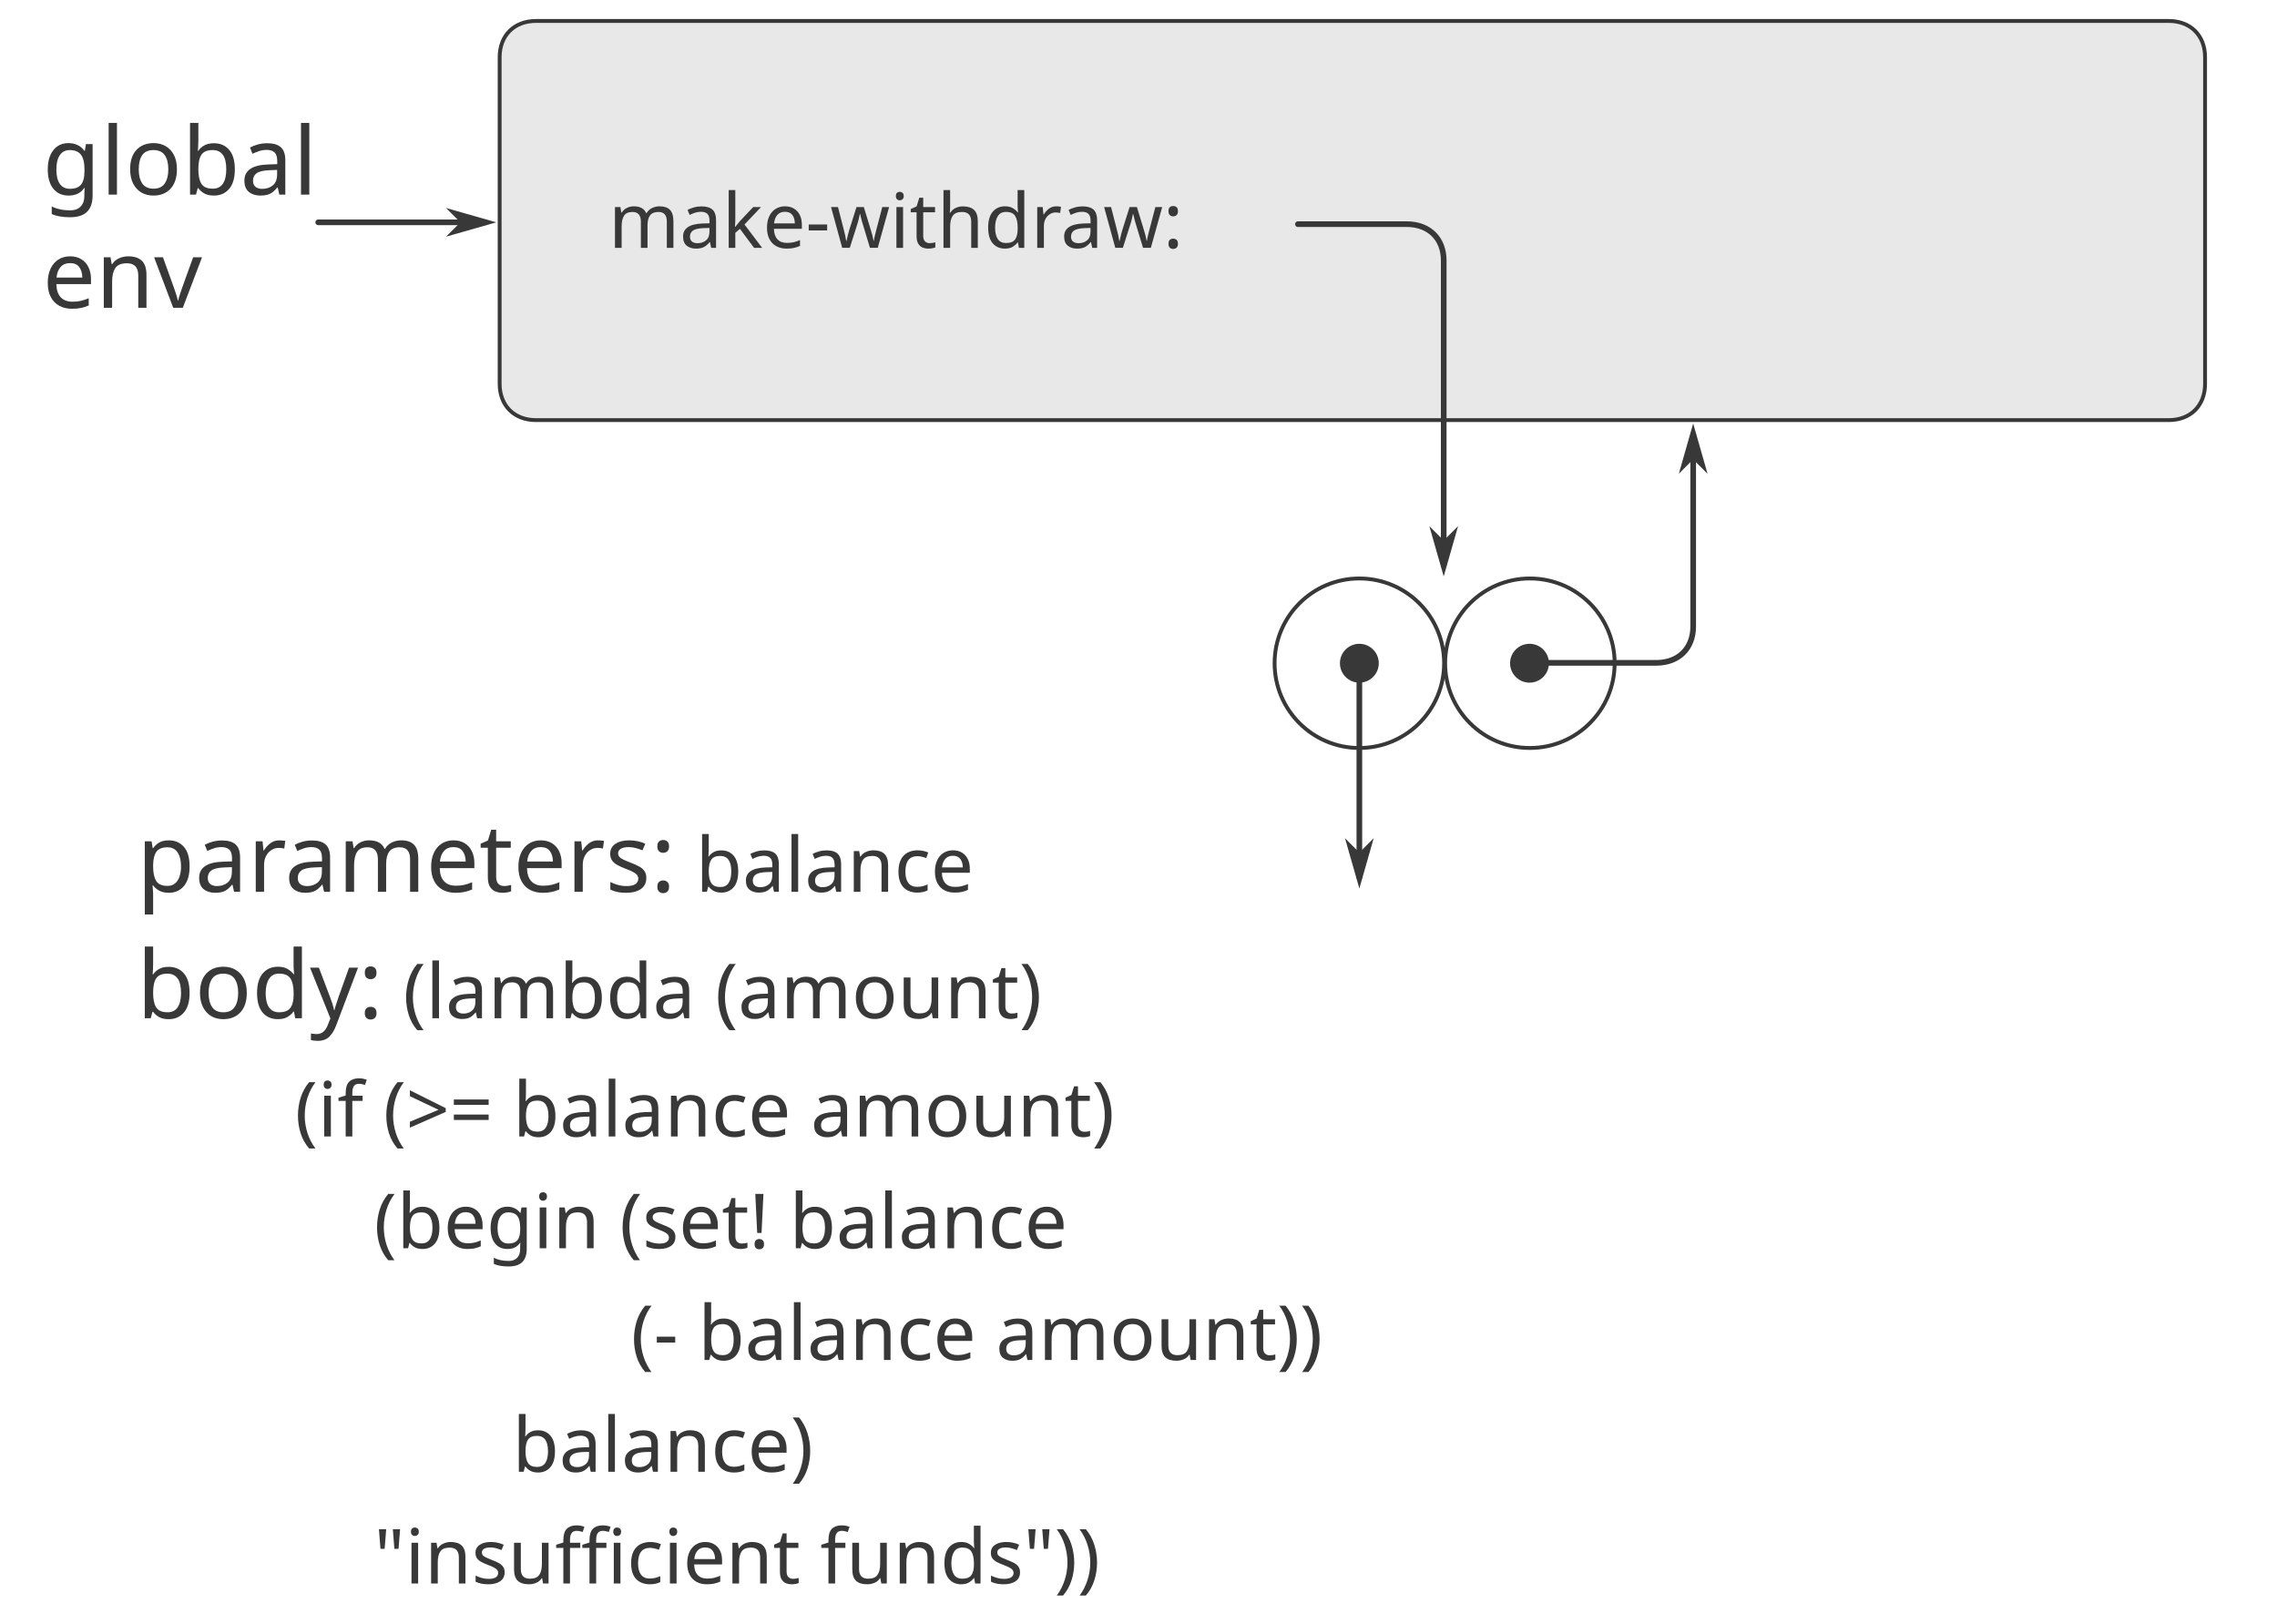
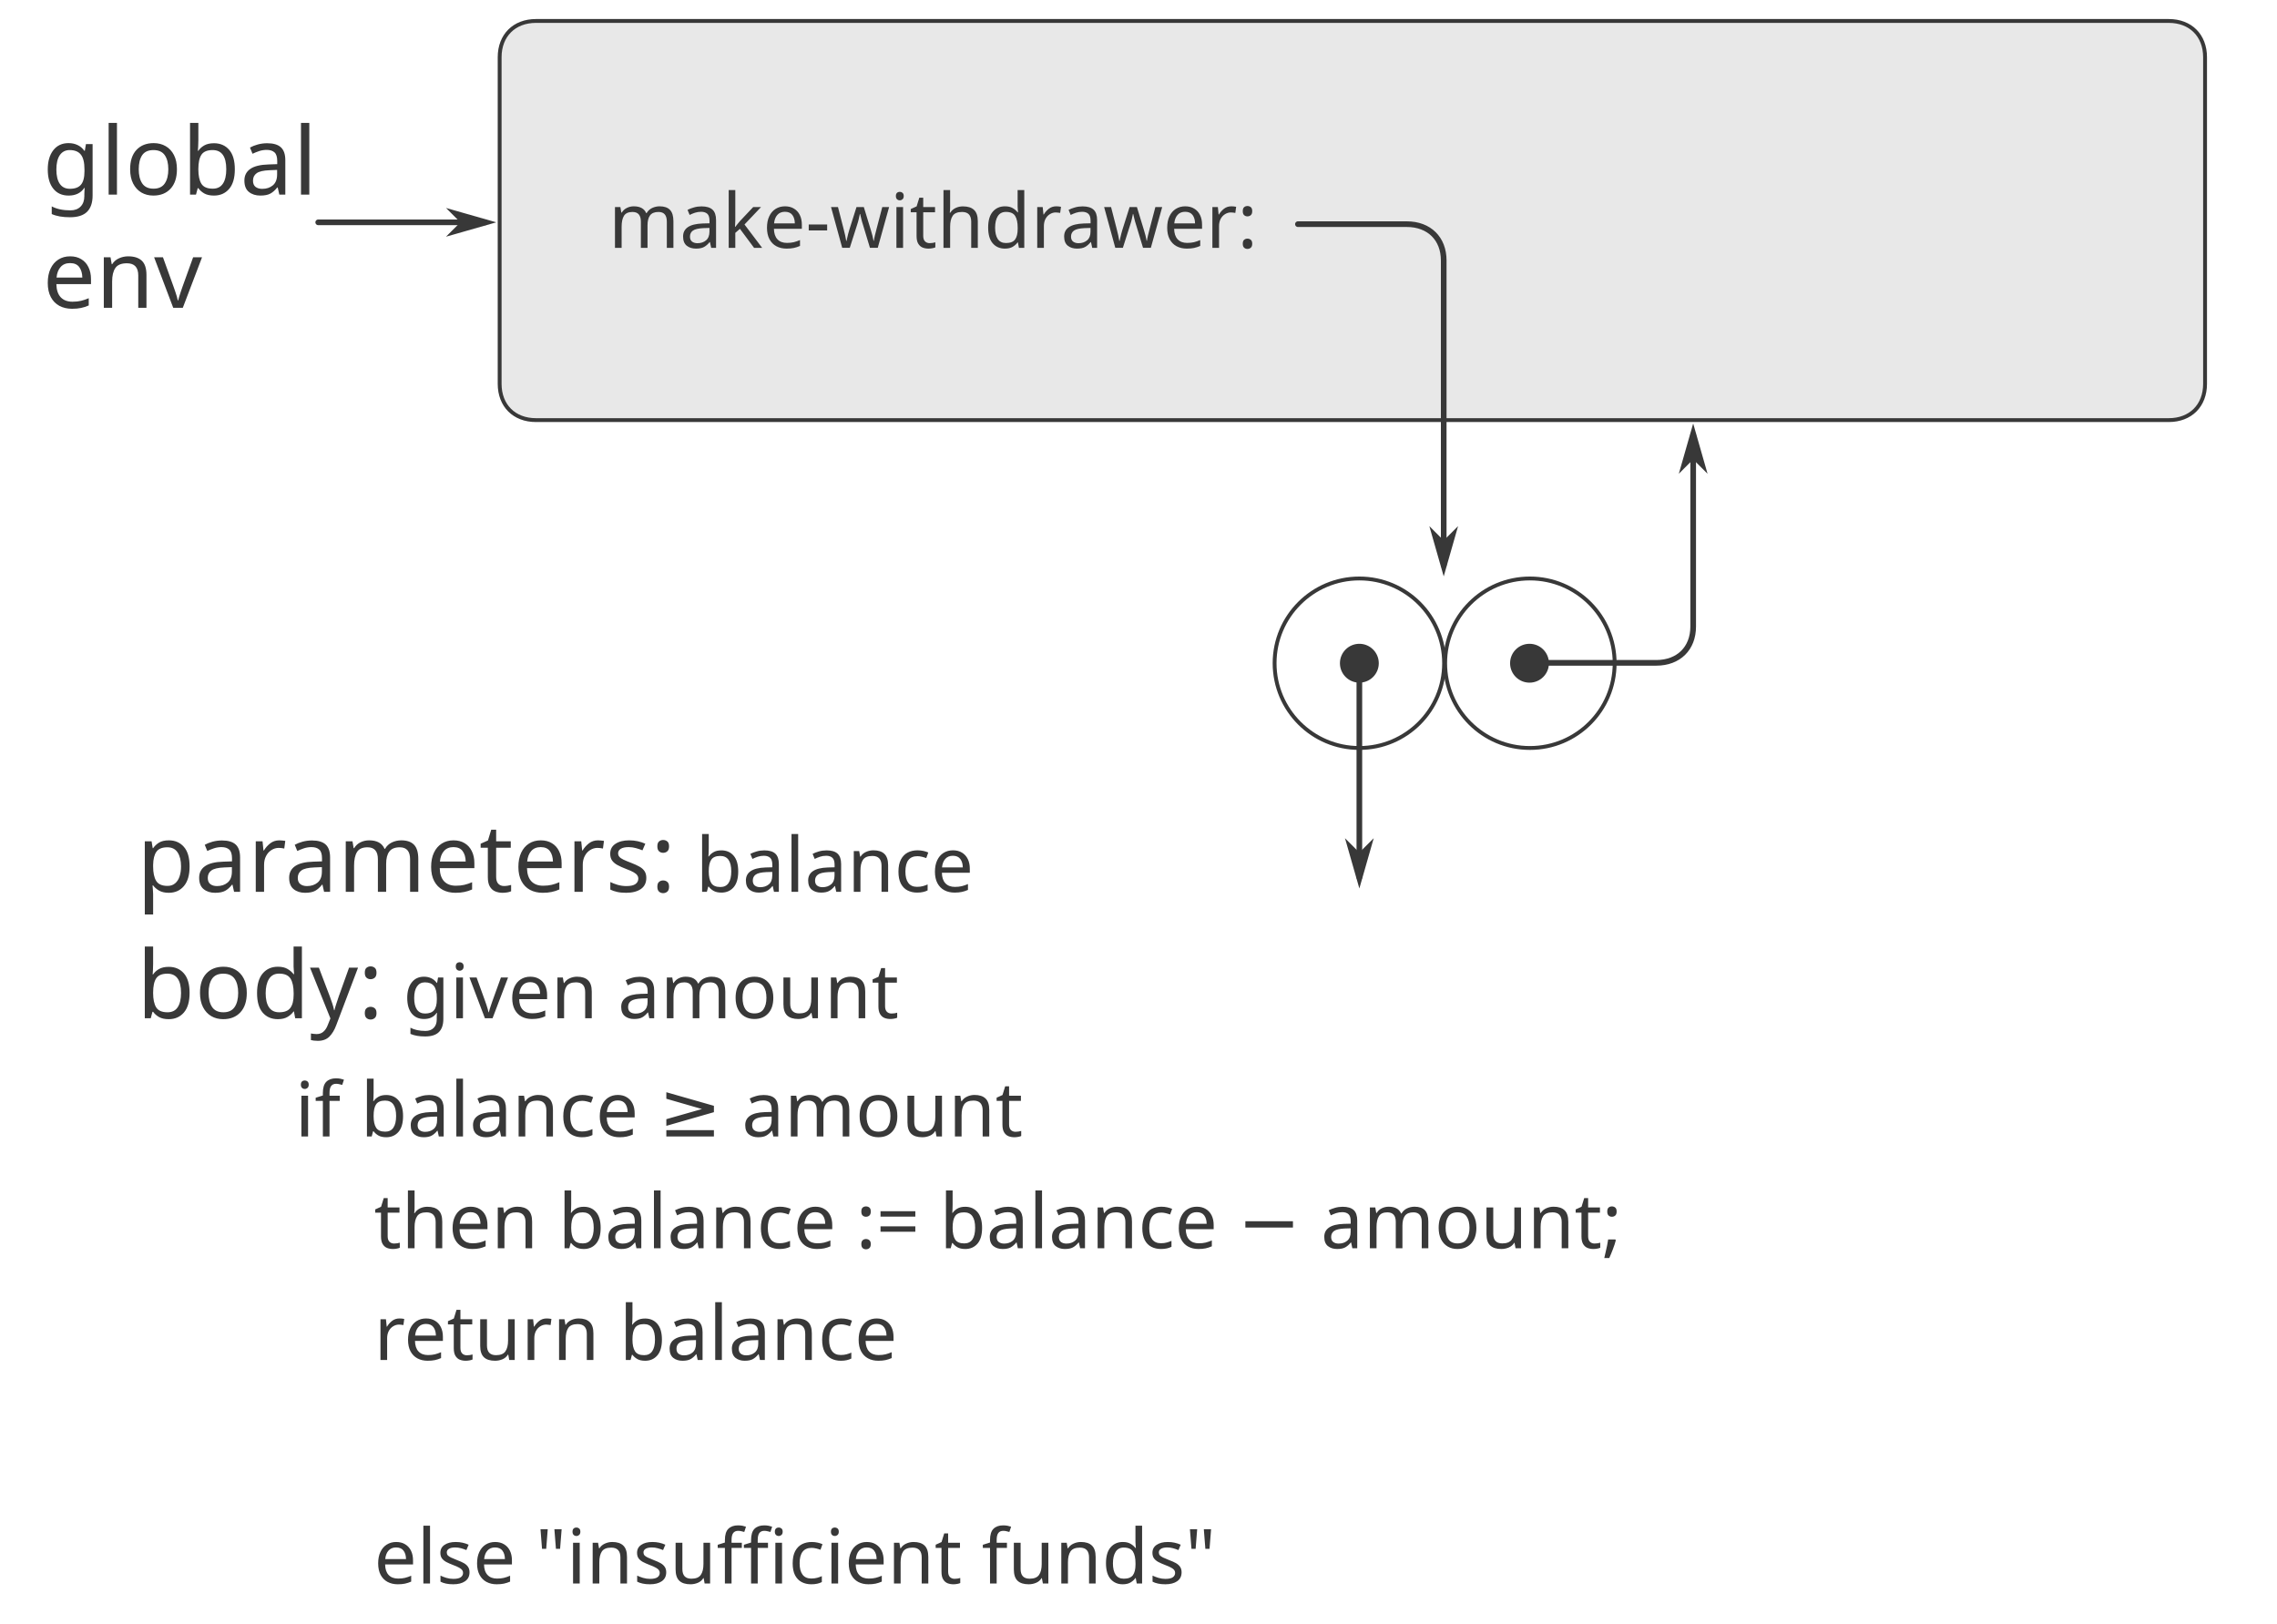
<svg xmlns="http://www.w3.org/2000/svg" preserveAspectRatio="xMinYMin meet" viewBox="0 0 599 427" id="svg7118" style="display:inline" version="1.1">
  <defs id="defs7120">
    <marker refX="0" refY="0" orient="auto" id="Arrow1Mend-6" style="overflow:visible">
      <path d="M 0,0 5,-5 -12.5,0 5,5 0,0 z" transform="matrix(-0.4,0,0,-0.4,-4,0)" id="path3809-6-2" style="fill:#383838;fill-rule:evenodd;stroke:#383838;stroke-width:1pt;marker-start:none" />
    </marker>
    <marker refX="0" refY="0" orient="auto" id="marker7661" style="overflow:visible">
      <path d="M 0,0 5,-5 -12.5,0 5,5 0,0 z" transform="matrix(-0.4,0,0,-0.4,-4,0)" id="path7663" style="fill:#383838;fill-rule:evenodd;stroke:#383838;stroke-width:1pt;marker-start:none" />
    </marker>
    <marker refX="0" refY="0" orient="auto" id="Arrow1Mend" style="overflow:visible">
      <path d="M 0,0 5,-5 -12.5,0 5,5 0,0 z" transform="matrix(-0.4,0,0,-0.4,-4,0)" id="path3809" style="fill:#383838;fill-rule:evenodd;stroke:#383838;stroke-width:1pt;marker-start:none" />
    </marker>
    <marker refX="0" refY="0" orient="auto" id="marker7667" style="overflow:visible">
      <path d="M 0,0 5,-5 -12.5,0 5,5 0,0 z" transform="matrix(-0.4,0,0,-0.4,-4,0)" id="path7669" style="fill:#383838;fill-rule:evenodd;stroke:#383838;stroke-width:1pt;marker-start:none" />
    </marker>
  </defs>
  <g transform="translate(-55.4363,-59.09375)" id="layer4" style="display:inline">
    <path d="m 196.422,64.607 429.546,0 c 5.727,0 9.545,3.818 9.545,9.545 l 0,85.909 c 0,5.727 -3.818,9.545 -9.545,9.545 l -429.546,0 c -5.727,0 -9.545,-3.818 -9.545,-9.545 l 0,-85.909 c 0,-5.727 3.818,-9.545 9.545,-9.545 z" id="rect5327" style="fill:#e8e8e8;fill-opacity:1;stroke:#383838;stroke-width:1.015;stroke-linecap:round;stroke-linejoin:round;stroke-miterlimit:4;stroke-opacity:1;stroke-dasharray:none;stroke-dashoffset:0" />
    <path d="m 462.672,233.459 28.466,0 c 5.898,0 9.716,-3.818 9.716,-9.545 l 0,-50.489" id="path3795" style="fill:none;stroke:#383838;stroke-width:1.488;stroke-linecap:round;stroke-linejoin:round;stroke-miterlimit:4;stroke-opacity:1;stroke-dasharray:none;marker-end:url(#Arrow1Mend)" />
    <path d="m 396.876,118.062 28.636,0 c 5.898,0 9.716,3.818 9.716,9.545 l 0,80.182" id="path3795-5" style="fill:none;stroke:#383838;stroke-width:1.488;stroke-linecap:round;stroke-linejoin:round;stroke-miterlimit:4;stroke-opacity:1;stroke-dasharray:none;marker-end:url(#Arrow1Mend)" />
    <path d="m 139.149,117.579 43.909,0" id="path4451" style="fill:none;stroke:#383838;stroke-width:1.488;stroke-linecap:round;stroke-linejoin:round;stroke-miterlimit:4;stroke-opacity:1;stroke-dasharray:none;marker-end:url(#Arrow1Mend-6)" />
    <path d="m 413.036,238.334 0,51.546" id="path4451-5" style="fill:none;stroke:#383838;stroke-width:1.488;stroke-linecap:round;stroke-linejoin:round;stroke-miterlimit:4;stroke-opacity:1;stroke-dasharray:none;marker-end:url(#Arrow1Mend-6)" />
    <path d="m 199.171,180.362 a 11.171,11.171 0 1 1 -22.342,0 11.171,11.171 0 1 1 22.342,0 z" transform="matrix(1.99587,0,0,1.99587,82.67571,-126.4177)" id="path5435-9" style="fill:none;stroke:#383838;stroke-width:0.508;stroke-linecap:round;stroke-linejoin:round;stroke-miterlimit:4;stroke-opacity:1;stroke-dasharray:none;stroke-dashoffset:0" />
    <path d="m 199.171,180.362 a 11.171,11.171 0 1 1 -22.342,0 11.171,11.171 0 1 1 22.342,0 z" transform="matrix(1.99587,0,0,1.99587,37.81204,-126.4177)" id="path5435-9-6" style="fill:none;stroke:#383838;stroke-width:0.508;stroke-linecap:round;stroke-linejoin:round;stroke-miterlimit:4;stroke-opacity:1;stroke-dasharray:none;stroke-dashoffset:0" />
    <path d="m 190,179.862 a 2.5,2.5 0 1 1 -5,0 2.5,2.5 0 1 1 5,0 z" transform="matrix(1.909093,0,0,1.909093,55.08064,-109.8119)" id="path5407" style="fill:#383838;fill-opacity:1;stroke:#383838;stroke-width:0.354;stroke-linecap:round;stroke-linejoin:round;stroke-miterlimit:4;stroke-opacity:1;stroke-dasharray:none;stroke-dashoffset:0;display:inline" />
    <path d="m 190,179.862 a 2.5,2.5 0 1 1 -5,0 2.5,2.5 0 1 1 5,0 z" transform="matrix(1.909093,0,0,1.909093,99.84206,-109.8119)" id="path5407-7" style="fill:#383838;fill-opacity:1;stroke:#383838;stroke-width:0.354;stroke-linecap:round;stroke-linejoin:round;stroke-miterlimit:4;stroke-opacity:1;stroke-dasharray:none;stroke-dashoffset:0;display:inline" />
  </g>
  <g transform="translate(-55.4363,-59.09375)" id="layer5" style="display:inline">
    <text x="91.422" y="293.698" id="text5497" xml:space="preserve" style="font-size:24.818px;font-style:normal;font-variant:normal;font-weight:normal;font-stretch:normal;text-align:start;line-height:120%;letter-spacing:0px;word-spacing:0px;text-anchor:start;fill:#383838;fill-opacity:1;stroke:none;display:inline;font-family:Linux Biolinum O;-inkscape-font-specification:Sans">
      <tspan x="91.422" y="293.698" id="tspan5499" style="line-height:120%">parameters:<tspan id="tspan8113" style="font-size:20px;font-style:normal;font-variant:normal;font-weight:normal;font-stretch:normal;line-height:120%;font-family:Inconsolata LGC;-inkscape-font-specification:Inconsolata LGC"> balance</tspan>
      </tspan>
-       <tspan x="91.422" y="326.946" id="tspan5501" style="line-height:120%">body:<tspan dy="0" id="tspan5503" xml:space="preserve" style="font-size:20px;font-style:normal;font-variant:normal;font-weight:normal;font-stretch:normal;line-height:120%;font-family:Inconsolata LGC;-inkscape-font-specification:Inconsolata LGC"> (lambda (amount)</tspan>
+       <tspan x="91.422" y="326.946" id="tspan5501" style="line-height:120%">body:<tspan dy="0" id="tspan5503" xml:space="preserve" style="font-size:20px;font-style:normal;font-variant:normal;font-weight:normal;font-stretch:normal;line-height:120%;font-family:Inconsolata LGC;-inkscape-font-specification:Inconsolata LGC"> given amount</tspan>
      </tspan>
-       <tspan x="91.422" y="358.05" id="tspan7827" xml:space="preserve" style="font-size:20px;font-style:normal;font-variant:normal;font-weight:normal;font-stretch:normal;line-height:140%;font-family:Inconsolata LGC;-inkscape-font-specification:Inconsolata LGC">        (if (&gt;= balance amount)</tspan>
-       <tspan x="91.422" y="387.45" id="tspan7831" xml:space="preserve" style="font-size:20px;font-style:normal;font-variant:normal;font-weight:normal;font-stretch:normal;line-height:140%;font-family:Inconsolata LGC;-inkscape-font-specification:Inconsolata LGC">            (begin (set! balance </tspan>
-       <tspan x="91.422" y="416.85" dx="0 0 0 0 0 0 0 0 0 0 0 0 0 0 0 0 0 0 0 0 0 0 0 0 0 0 0 0 0" id="tspan3034" xml:space="preserve" style="font-size:20px;font-style:normal;font-variant:normal;font-weight:normal;font-stretch:normal;line-height:140%;font-family:Inconsolata LGC;-inkscape-font-specification:Inconsolata LGC">                         (- balance amount))</tspan>
-       <tspan x="91.422" y="446.25" id="tspan7833" xml:space="preserve" style="font-size:20px;font-style:normal;font-variant:normal;font-weight:normal;font-stretch:normal;line-height:140%;font-family:Inconsolata LGC;-inkscape-font-specification:Inconsolata LGC">                   balance)</tspan>
-       <tspan x="91.422" y="475.65" id="tspan7835" xml:space="preserve" style="font-size:20px;font-style:normal;font-variant:normal;font-weight:normal;font-stretch:normal;line-height:140%;font-family:Inconsolata LGC;-inkscape-font-specification:Inconsolata LGC">            "insufficient funds"))</tspan>
+       <tspan x="91.422" y="358.05" id="tspan7827" xml:space="preserve" style="font-size:20px;font-style:normal;font-variant:normal;font-weight:normal;font-stretch:normal;line-height:140%;font-family:Inconsolata LGC;-inkscape-font-specification:Inconsolata LGC">        if balance ≥ amount</tspan>
+       <tspan x="91.422" y="387.45" id="tspan7831" xml:space="preserve" style="font-size:20px;font-style:normal;font-variant:normal;font-weight:normal;font-stretch:normal;line-height:140%;font-family:Inconsolata LGC;-inkscape-font-specification:Inconsolata LGC">            then balance := balance − amount;</tspan>
+       <tspan x="91.422" y="416.85" dx="0 0 0 0 0 0 0 0 0 0 0 0 0 0 0 0 0 0 0 0 0 0 0 0 0 0 0 0 0" id="tspan3034" xml:space="preserve" style="font-size:20px;font-style:normal;font-variant:normal;font-weight:normal;font-stretch:normal;line-height:140%;font-family:Inconsolata LGC;-inkscape-font-specification:Inconsolata LGC">            return balance</tspan>
+       <tspan x="91.422" y="446.25" id="tspan7833" xml:space="preserve" style="font-size:20px;font-style:normal;font-variant:normal;font-weight:normal;font-stretch:normal;line-height:140%;font-family:Inconsolata LGC;-inkscape-font-specification:Inconsolata LGC">                   </tspan>
+       <tspan x="91.422" y="475.65" id="tspan7835" xml:space="preserve" style="font-size:20px;font-style:normal;font-variant:normal;font-weight:normal;font-stretch:normal;line-height:140%;font-family:Inconsolata LGC;-inkscape-font-specification:Inconsolata LGC">            else "insufficient funds"</tspan>
    </text>
    <text x="66.642" y="110.289" id="text5477" xml:space="preserve" style="font-size:20px;font-style:normal;font-variant:normal;font-weight:normal;font-stretch:normal;text-align:start;line-height:120%;letter-spacing:0px;word-spacing:0px;text-anchor:start;fill:#383838;fill-opacity:1;stroke:none;display:inline;font-family:Inconsolata LGC;-inkscape-font-specification:Inconsolata LGC">
      <tspan x="66.642" y="110.289" id="tspan5479" style="font-size:24.818px;font-style:normal;font-variant:normal;font-weight:normal;font-stretch:normal;line-height:120%;font-family:Linux Biolinum O;-inkscape-font-specification:Linux Biolinum O">global</tspan>
      <tspan x="66.642" y="140.071" id="tspan5507" style="font-size:24.818px;font-style:normal;font-variant:normal;font-weight:normal;font-stretch:normal;line-height:120%;font-family:Linux Biolinum O;-inkscape-font-specification:Linux Biolinum O">env</tspan>
    </text>
    <text x="215.513" y="124.29" id="text5473" xml:space="preserve" style="font-size:20px;font-style:normal;font-variant:normal;font-weight:normal;font-stretch:normal;text-align:start;line-height:125%;letter-spacing:0px;word-spacing:0px;text-anchor:start;fill:#383838;fill-opacity:1;stroke:none;display:inline;font-family:Inconsolata LGC;-inkscape-font-specification:Inconsolata LGC">
-       <tspan x="215.513" y="124.29" id="tspan5475">make-withdraw:</tspan>
+       <tspan x="215.513" y="124.29" id="tspan5475">make-withdrawer:</tspan>
    </text>
  </g>
</svg>
